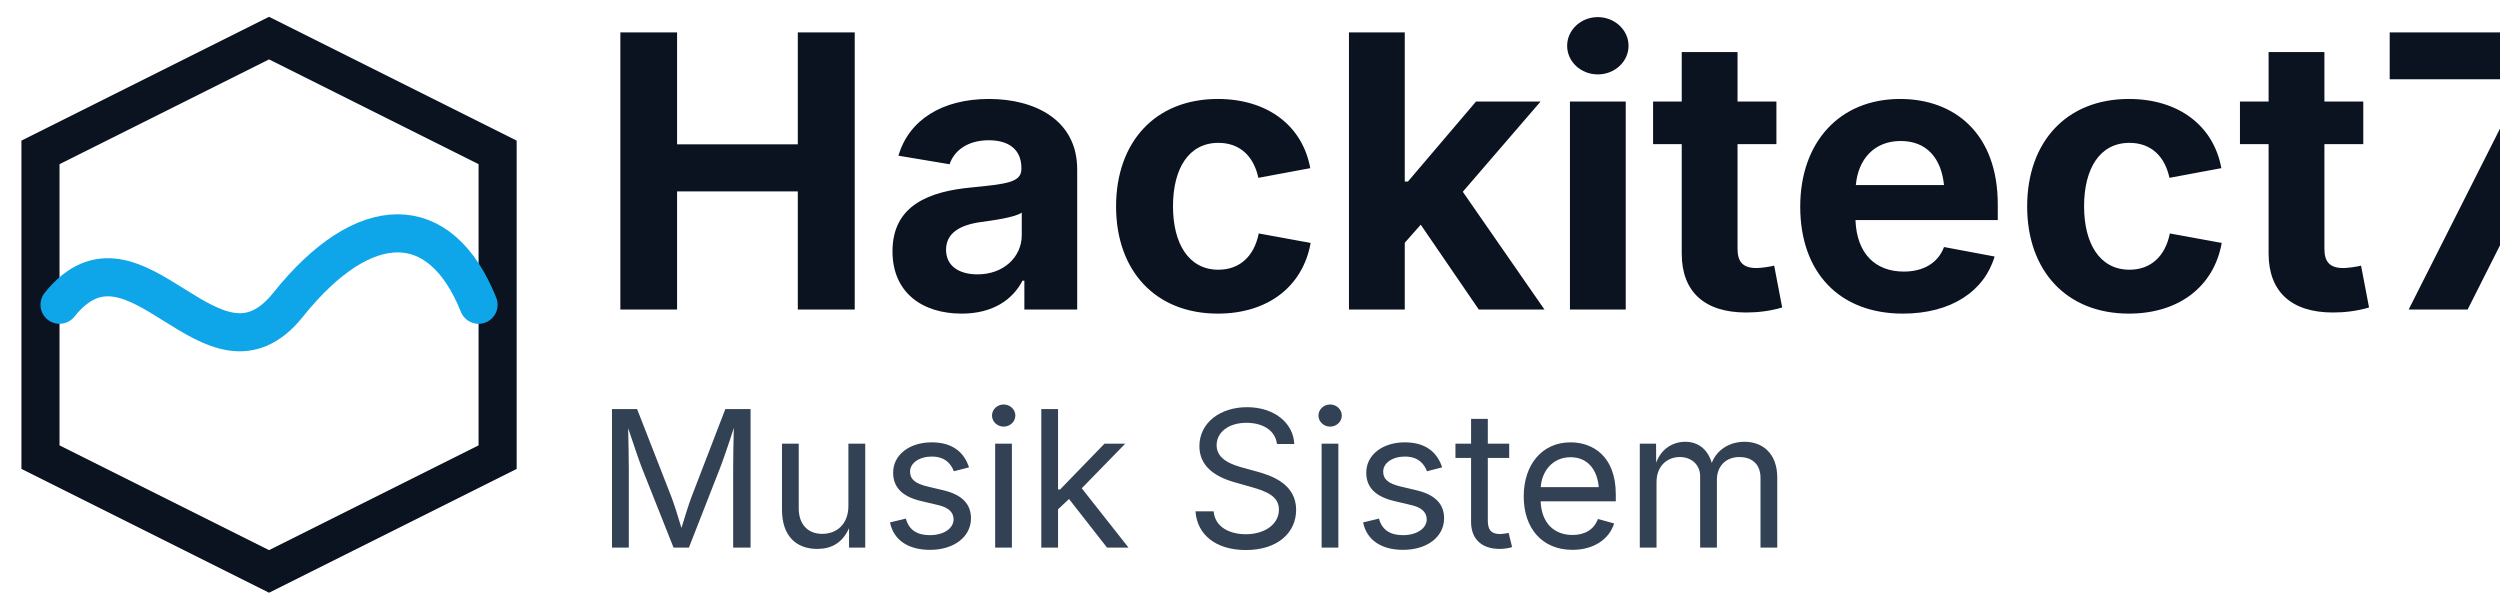
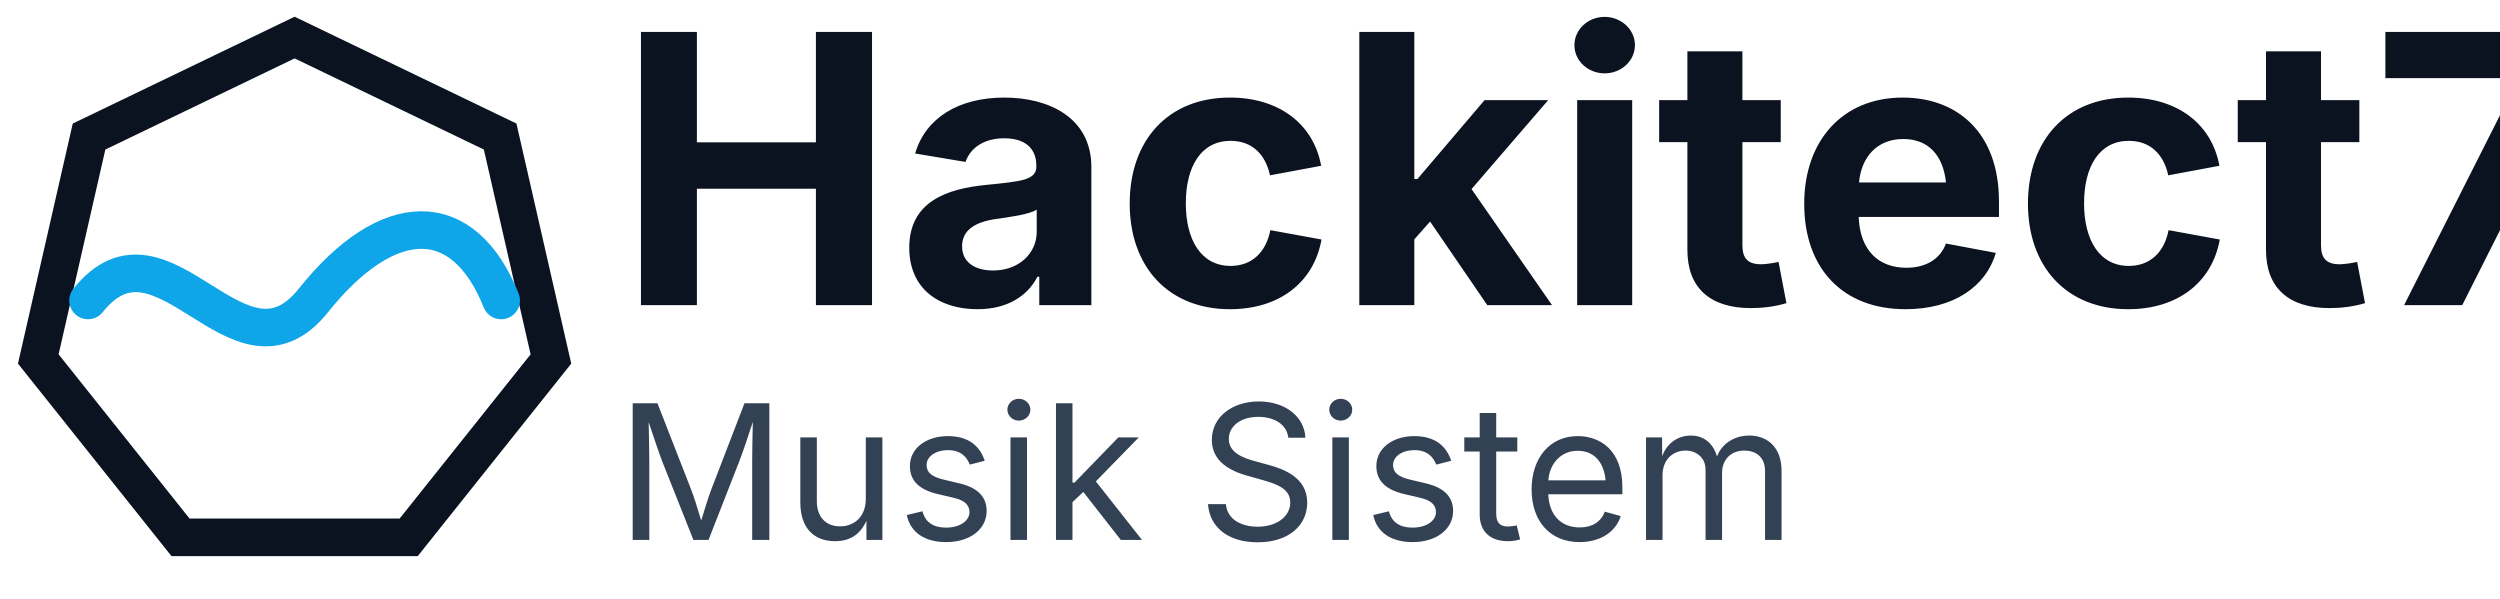
- <svg xmlns="http://www.w3.org/2000/svg" viewBox="30 24 420 102">
+ <svg xmlns="http://www.w3.org/2000/svg" viewBox="25 24 426 102">
  <defs>
    <style>
      .hex { fill: none; stroke: #0b1220; stroke-width: 4; }
      .wave { fill: none; stroke: #0ea5e9; stroke-width: 4; stroke-linecap: round; }
      .brand { font: 700 64px 'Segoe UI', 'Inter', Arial, sans-serif; fill: #0b1220; }
      .tag { font: 400 32px 'Segoe UI', 'Inter', Arial, sans-serif; fill: #334155; }
    </style>
  </defs>
  <g transform="translate(24,24) scale(1.6)">
-     <polygon class="hex" points="32,4 56,16 56,48 32,60 8,48 8,16" />
+     <polygon class="hex" points="32.000,4.000 53.891,14.542 59.298,38.231 44.149,57.227 19.851,57.227 4.702,38.231 10.109,14.542" />
    <path class="wave" d="M10,32 C18,22 26,42 34,32 S50,22 54,32" />
  </g>
  <text class="brand" x="130" y="76">Hackitect7</text>
  <text class="tag" x="130" y="116">Musik Sistem</text>
</svg>
